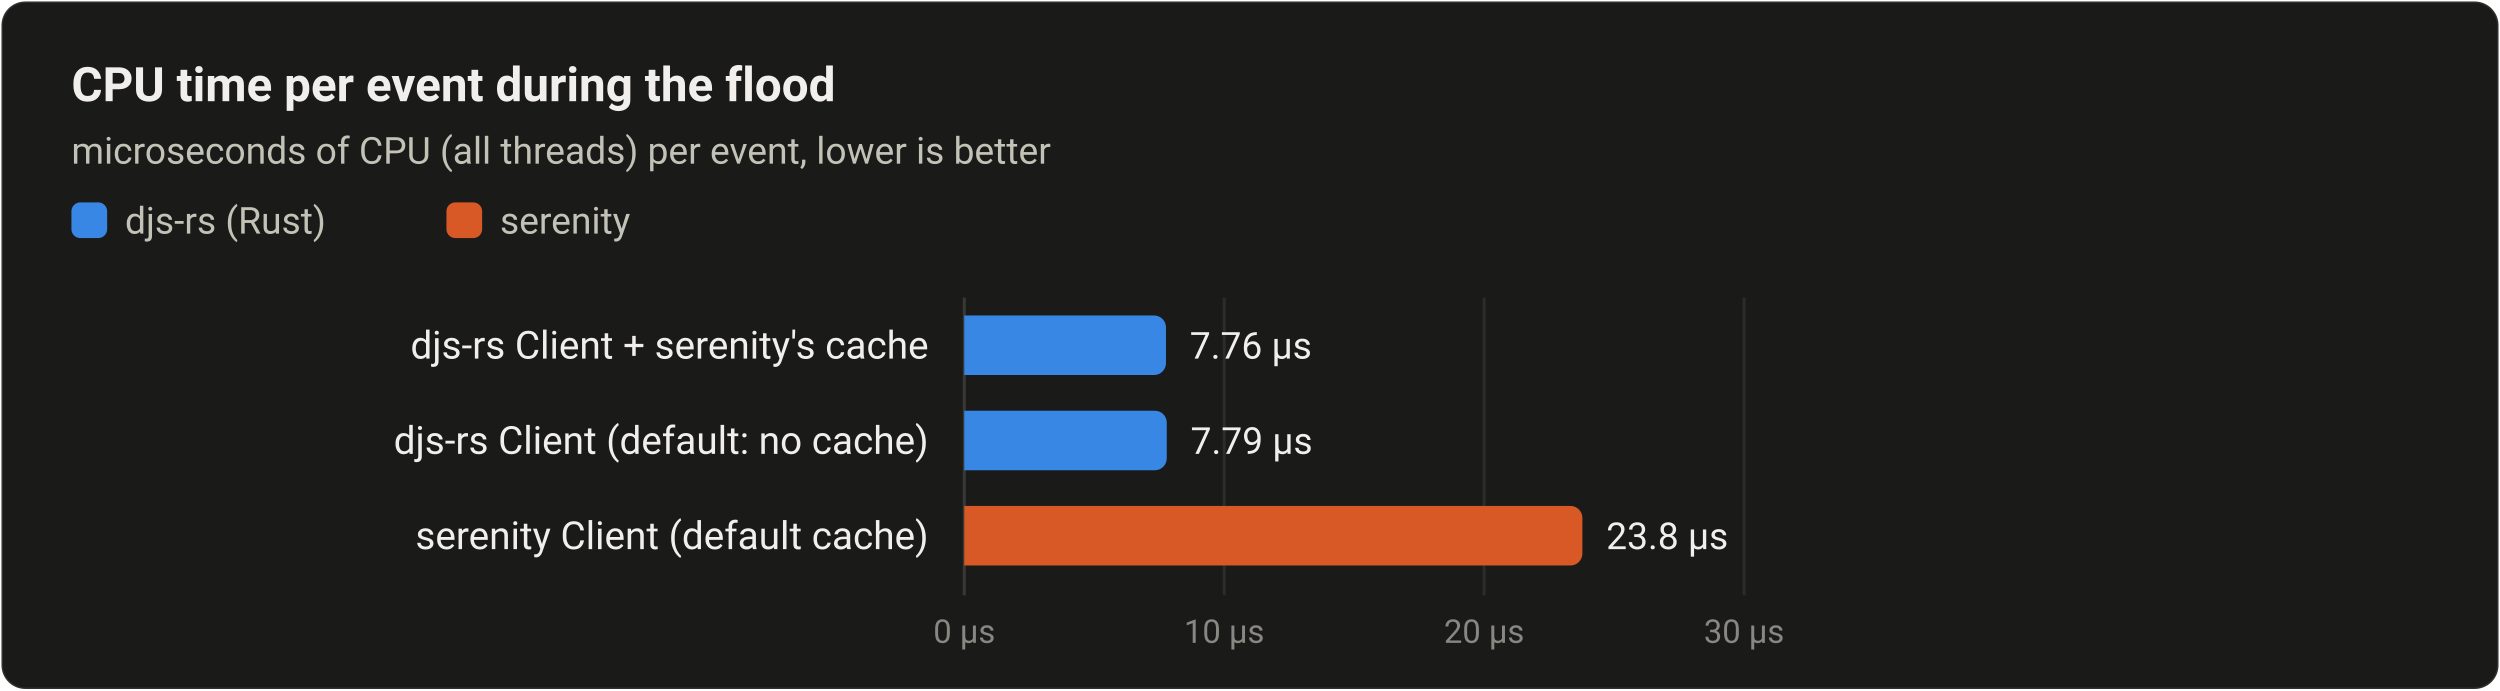
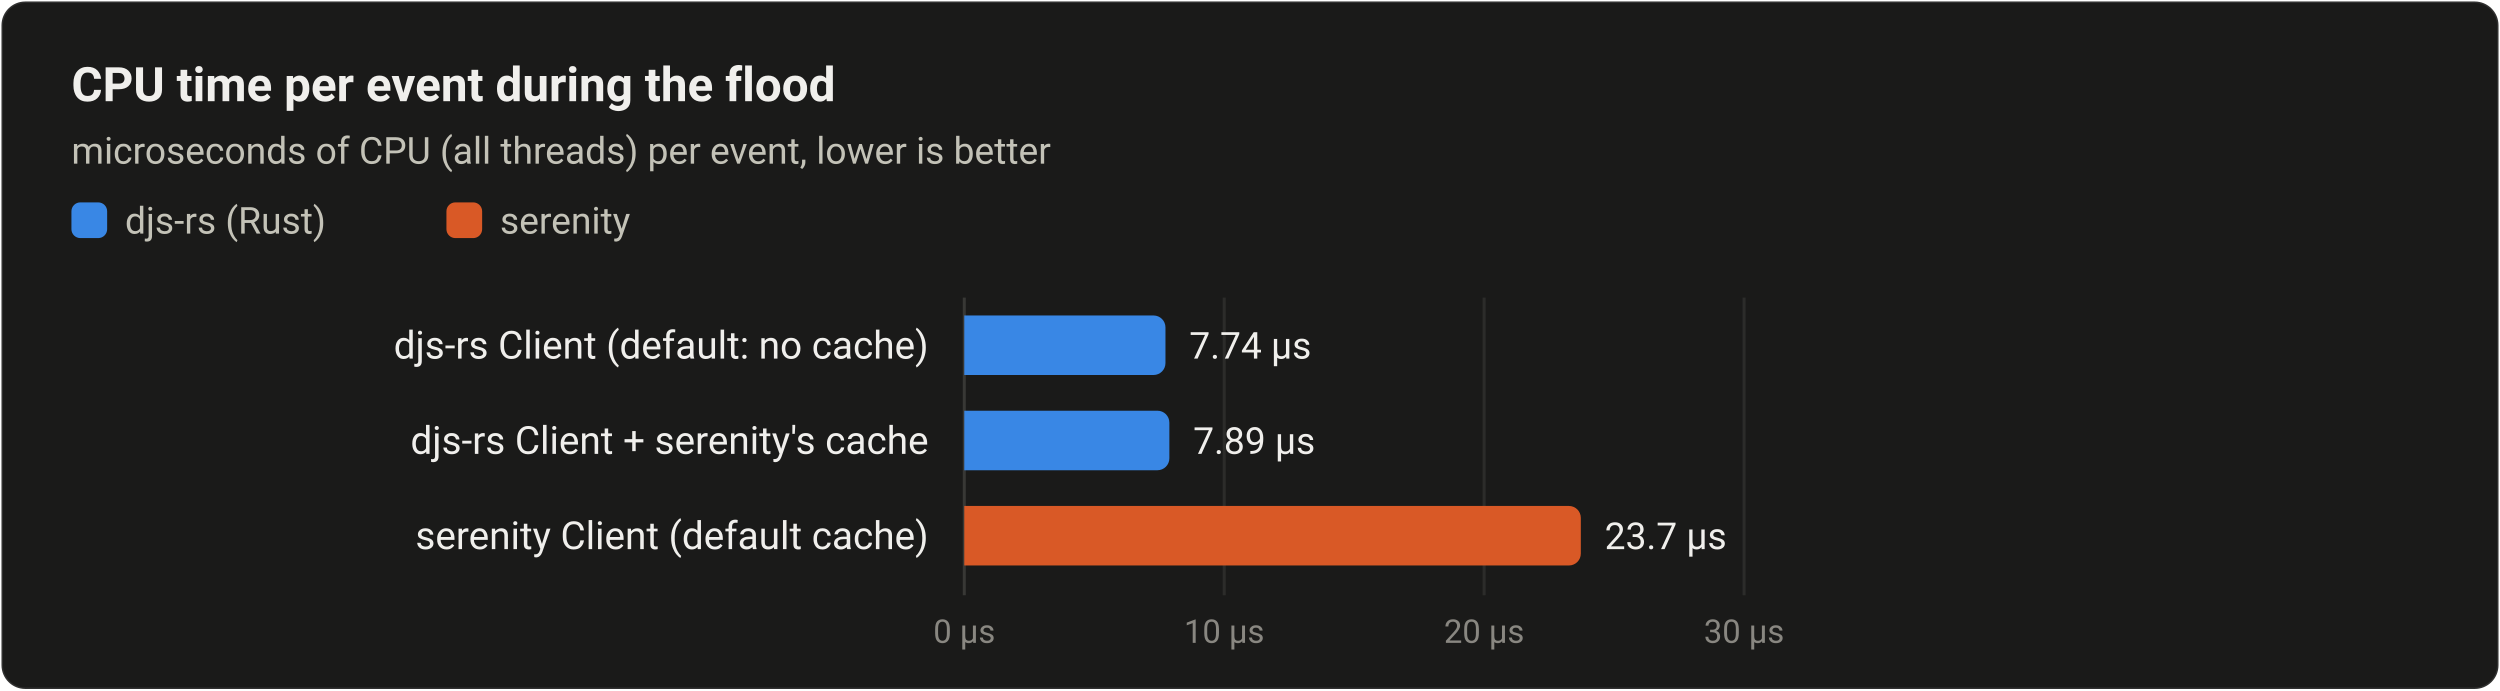
<svg xmlns="http://www.w3.org/2000/svg" width="840" height="232" viewBox="0 0 840 232" role="img" aria-labelledby="title desc" font-family="system-ui, -apple-system, &quot;Segoe UI&quot;, Roboto, sans-serif">
  <rect x="0.5" y="0.5" width="839" height="231" rx="8" fill="#1a1a19" stroke="rgba(255,255,255,0.10)" />
  <text x="24" y="34" font-size="16" font-weight="600" fill="#f0efec">CPU time per event during the flood</text>
  <text x="24" y="55" font-size="12.5" fill="#c3c2b7">microseconds of CPU (all threads) per event, lower is better</text>
  <rect x="24" y="68" width="12" height="12" rx="3" fill="#3987e5" />
  <text x="42" y="78.5" font-size="12.5" fill="#c3c2b7">djs-rs (Rust)</text>
  <rect x="150" y="68" width="12" height="12" rx="3" fill="#d95926" />
  <text x="168" y="78.5" font-size="12.5" fill="#c3c2b7">serenity</text>
  <line x1="324" y1="100" x2="324" y2="200" stroke="#383835" stroke-width="1" />
  <text x="324" y="216" font-size="11" text-anchor="middle" fill="#898781" style="font-variant-numeric: tabular-nums">0 µs</text>
  <line x1="411.333" y1="100" x2="411.333" y2="200" stroke="#2c2c2a" stroke-width="1" />
  <text x="411.333" y="216" font-size="11" text-anchor="middle" fill="#898781" style="font-variant-numeric: tabular-nums">10 µs</text>
  <line x1="498.667" y1="100" x2="498.667" y2="200" stroke="#2c2c2a" stroke-width="1" />
  <text x="498.667" y="216" font-size="11" text-anchor="middle" fill="#898781" style="font-variant-numeric: tabular-nums">20 µs</text>
  <line x1="586" y1="100" x2="586" y2="200" stroke="#2c2c2a" stroke-width="1" />
  <text x="586" y="216" font-size="11" text-anchor="middle" fill="#898781" style="font-variant-numeric: tabular-nums">30 µs</text>
-   <text x="312" y="120.5" font-size="13" text-anchor="end" fill="#f0efec">djs-rs Client + serenity's cache</text>
-   <path d="M324,106H387.771A4,4 0 0 1 391.771,110V122A4,4 0 0 1 387.771,126H324Z" fill="#3987e5" />
-   <text x="399.771" y="120.5" font-size="12.5" fill="#f0efec" style="font-variant-numeric: tabular-nums">7.76 µs</text>
-   <text x="312" y="152.5" font-size="13" text-anchor="end" fill="#f0efec">djs-rs Client (default: no cache)</text>
-   <path d="M324,138H388.033A4,4 0 0 1 392.033,142V154A4,4 0 0 1 388.033,158H324Z" fill="#3987e5" />
-   <text x="400.033" y="152.5" font-size="12.5" fill="#f0efec" style="font-variant-numeric: tabular-nums">7.79 µs</text>
+   <text x="312" y="120.5" font-size="13" text-anchor="end" fill="#f0efec">djs-rs Client (default: no cache)</text>
+   <path d="M324,106H387.596A4,4 0 0 1 391.596,110V122A4,4 0 0 1 387.596,126H324Z" fill="#3987e5" />
+   <text x="399.596" y="120.5" font-size="12.5" fill="#f0efec" style="font-variant-numeric: tabular-nums">7.74 µs</text>
+   <text x="312" y="152.5" font-size="13" text-anchor="end" fill="#f0efec">djs-rs Client + serenity's cache</text>
+   <path d="M324,138H388.906A4,4 0 0 1 392.906,142V154A4,4 0 0 1 388.906,158H324Z" fill="#3987e5" />
+   <text x="400.906" y="152.5" font-size="12.5" fill="#f0efec" style="font-variant-numeric: tabular-nums">7.89 µs</text>
  <text x="312" y="184.5" font-size="13" text-anchor="end" fill="#f0efec">serenity Client (default cache)</text>
-   <path d="M324,170H527.679A4,4 0 0 1 531.679,174V186A4,4 0 0 1 527.679,190H324Z" fill="#d95926" />
-   <text x="539.679" y="184.5" font-size="12.5" fill="#f0efec" style="font-variant-numeric: tabular-nums">23.8 µs</text>
+   <path d="M324,170H527.155A4,4 0 0 1 531.155,174V186A4,4 0 0 1 527.155,190H324Z" fill="#d95926" />
+   <text x="539.155" y="184.5" font-size="12.5" fill="#f0efec" style="font-variant-numeric: tabular-nums">23.7 µs</text>
</svg>
